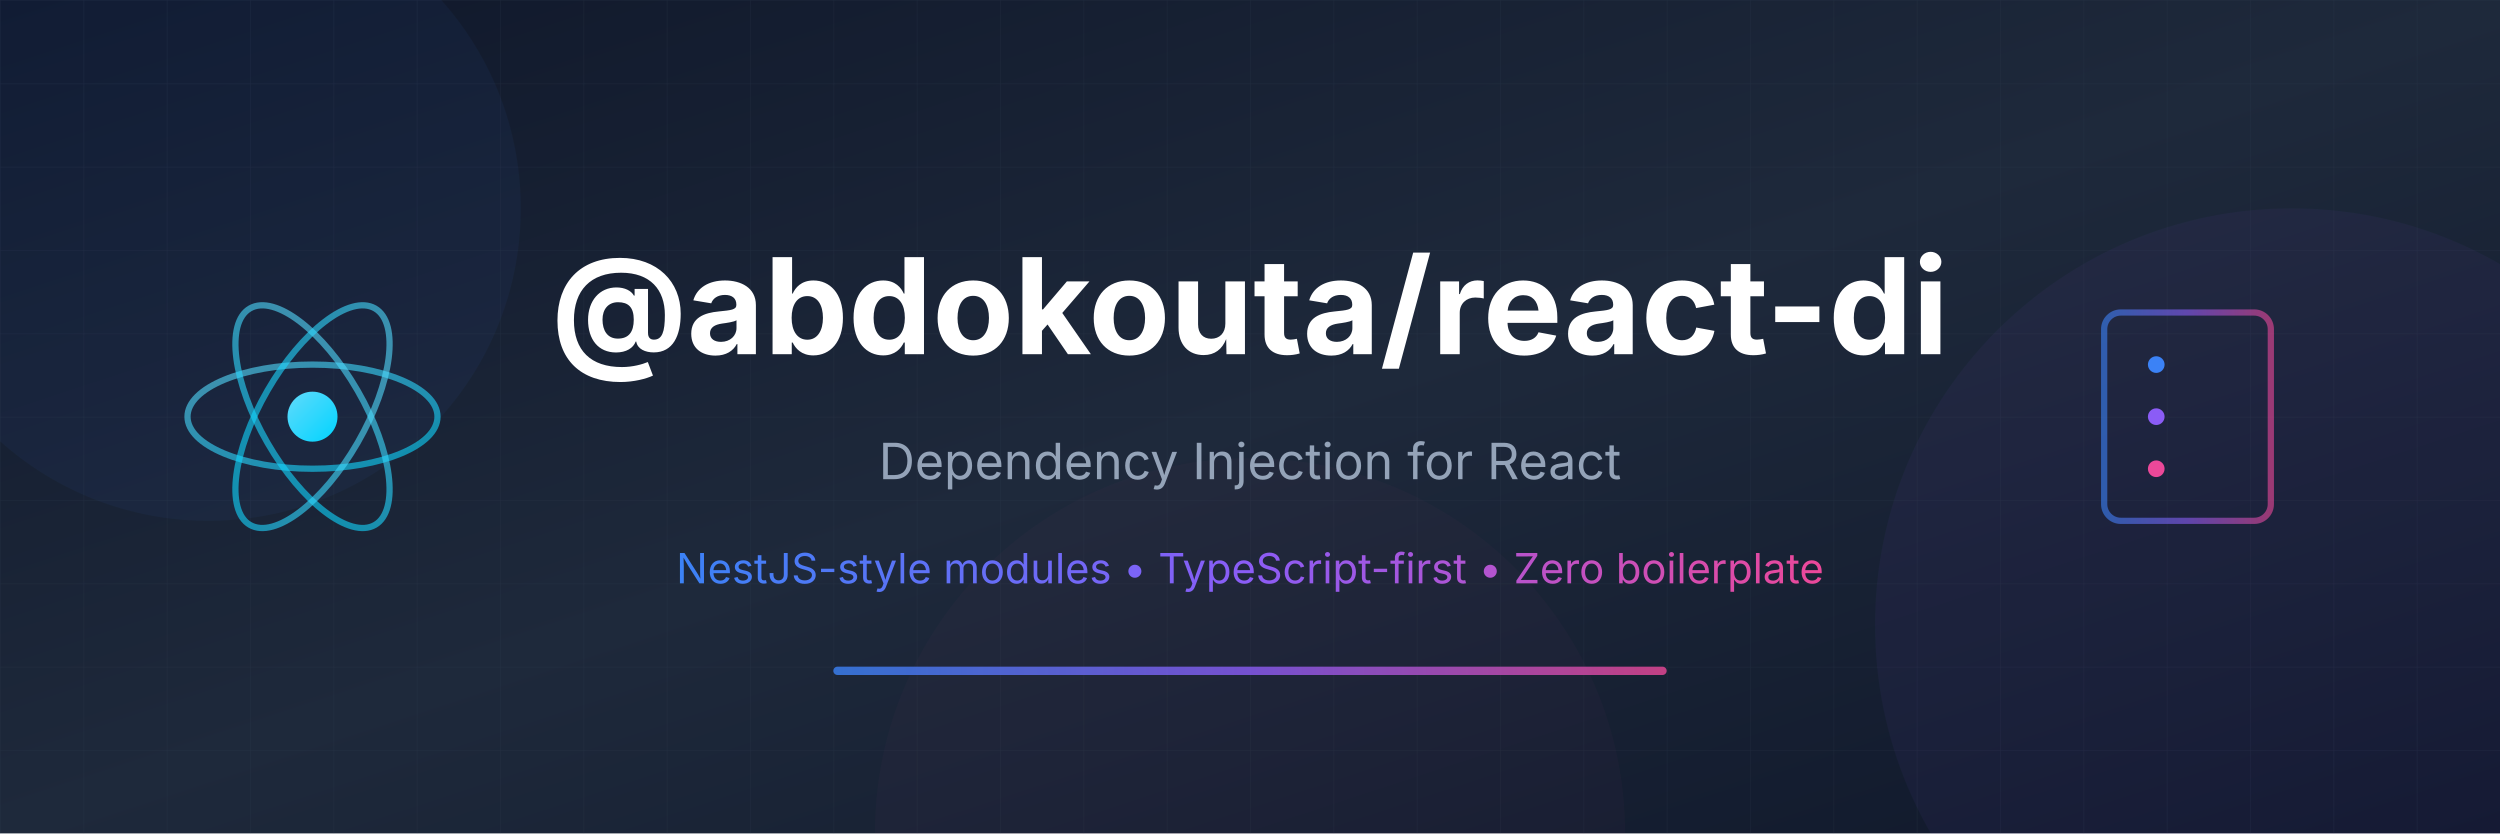
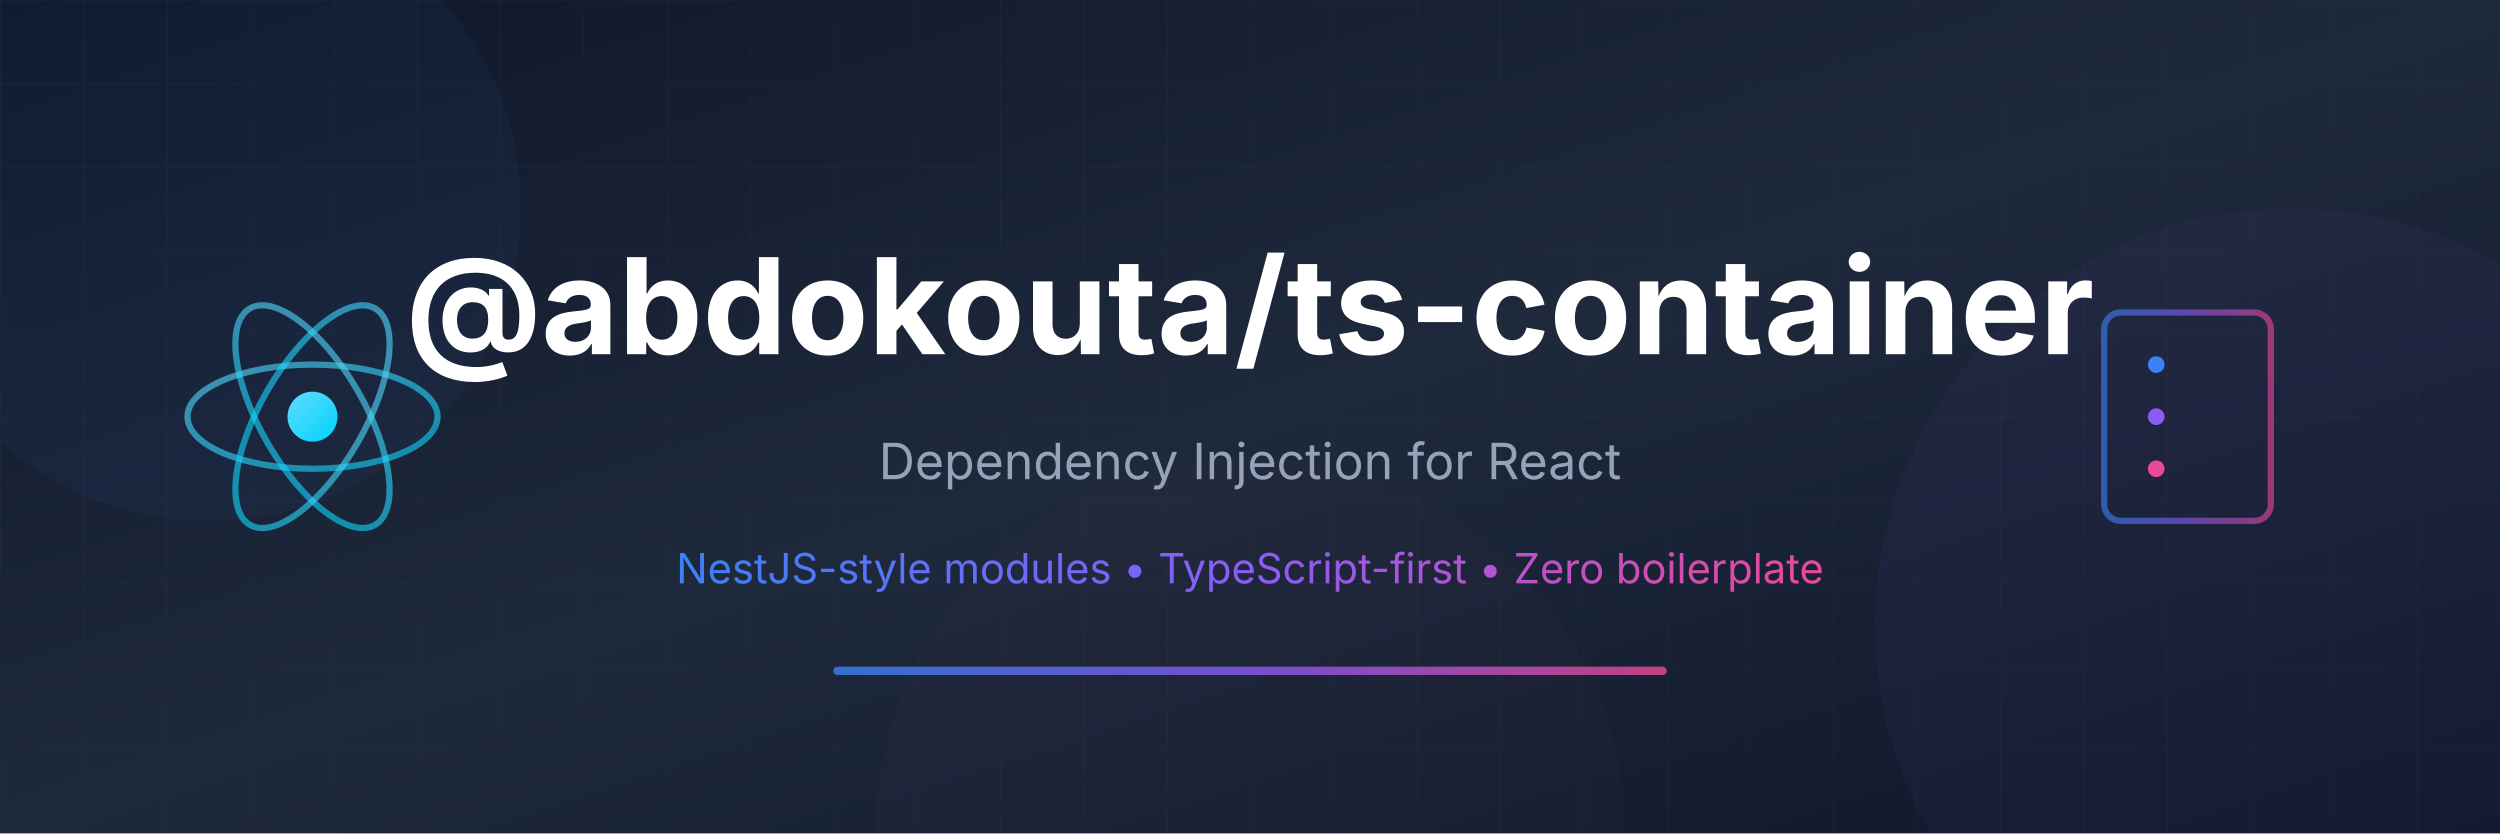
<svg xmlns="http://www.w3.org/2000/svg" width="1200" height="400" viewBox="0 0 1200 400" fill="none">
  <defs>
    <linearGradient id="bgGradient" x1="0%" y1="0%" x2="100%" y2="100%">
      <stop offset="0%" style="stop-color:#0f172a" />
      <stop offset="50%" style="stop-color:#1e293b" />
      <stop offset="100%" style="stop-color:#0f172a" />
    </linearGradient>
    <linearGradient id="accentGradient" x1="0%" y1="0%" x2="100%" y2="0%">
      <stop offset="0%" style="stop-color:#3b82f6" />
      <stop offset="50%" style="stop-color:#8b5cf6" />
      <stop offset="100%" style="stop-color:#ec4899" />
    </linearGradient>
    <linearGradient id="reactGradient" x1="0%" y1="0%" x2="100%" y2="100%">
      <stop offset="0%" style="stop-color:#61dafb" />
      <stop offset="100%" style="stop-color:#00d4ff" />
    </linearGradient>
  </defs>
  <rect width="1200" height="400" fill="url(#bgGradient)" />
  <pattern id="grid" width="40" height="40" patternUnits="userSpaceOnUse">
    <path d="M 40 0 L 0 0 0 40" fill="none" stroke="#334155" stroke-width="0.5" opacity="0.3" />
  </pattern>
  <rect width="1200" height="400" fill="url(#grid)" />
  <circle cx="100" cy="100" r="150" fill="#3b82f6" opacity="0.05" />
  <circle cx="1100" cy="300" r="200" fill="#8b5cf6" opacity="0.05" />
  <circle cx="600" cy="400" r="180" fill="#ec4899" opacity="0.03" />
  <g transform="translate(150, 200)">
    <ellipse cx="0" cy="0" rx="60" ry="25" fill="none" stroke="url(#reactGradient)" stroke-width="3" opacity="0.6" />
    <ellipse cx="0" cy="0" rx="60" ry="25" fill="none" stroke="url(#reactGradient)" stroke-width="3" opacity="0.6" transform="rotate(60)" />
    <ellipse cx="0" cy="0" rx="60" ry="25" fill="none" stroke="url(#reactGradient)" stroke-width="3" opacity="0.6" transform="rotate(120)" />
    <circle cx="0" cy="0" r="12" fill="url(#reactGradient)" />
  </g>
  <g transform="translate(1050, 200)">
    <rect x="-40" y="-50" width="80" height="100" rx="8" fill="none" stroke="url(#accentGradient)" stroke-width="3" opacity="0.6" />
    <line x1="-25" y1="-25" x2="25" y2="-25" stroke="url(#accentGradient)" stroke-width="2" opacity="0.6" />
    <line x1="-25" y1="0" x2="25" y2="0" stroke="url(#accentGradient)" stroke-width="2" opacity="0.6" />
    <line x1="-25" y1="25" x2="25" y2="25" stroke="url(#accentGradient)" stroke-width="2" opacity="0.6" />
    <circle cx="-15" cy="-25" r="4" fill="#3b82f6" />
    <circle cx="-15" cy="0" r="4" fill="#8b5cf6" />
    <circle cx="-15" cy="25" r="4" fill="#ec4899" />
  </g>
  <text x="600" y="170" text-anchor="middle" font-family="system-ui, -apple-system, sans-serif" font-size="64" font-weight="700" fill="white">
-     @abdokouta/react-di
+     @abdokouta/ts-container
  </text>
  <text x="600" y="230" text-anchor="middle" font-family="system-ui, -apple-system, sans-serif" font-size="24" fill="#94a3b8">
    Dependency Injection for React
  </text>
  <text x="600" y="280" text-anchor="middle" font-family="system-ui, -apple-system, sans-serif" font-size="20" fill="url(#accentGradient)">
    NestJS-style modules • TypeScript-first • Zero boilerplate
  </text>
  <rect x="400" y="320" width="400" height="4" rx="2" fill="url(#accentGradient)" opacity="0.8" />
</svg>
